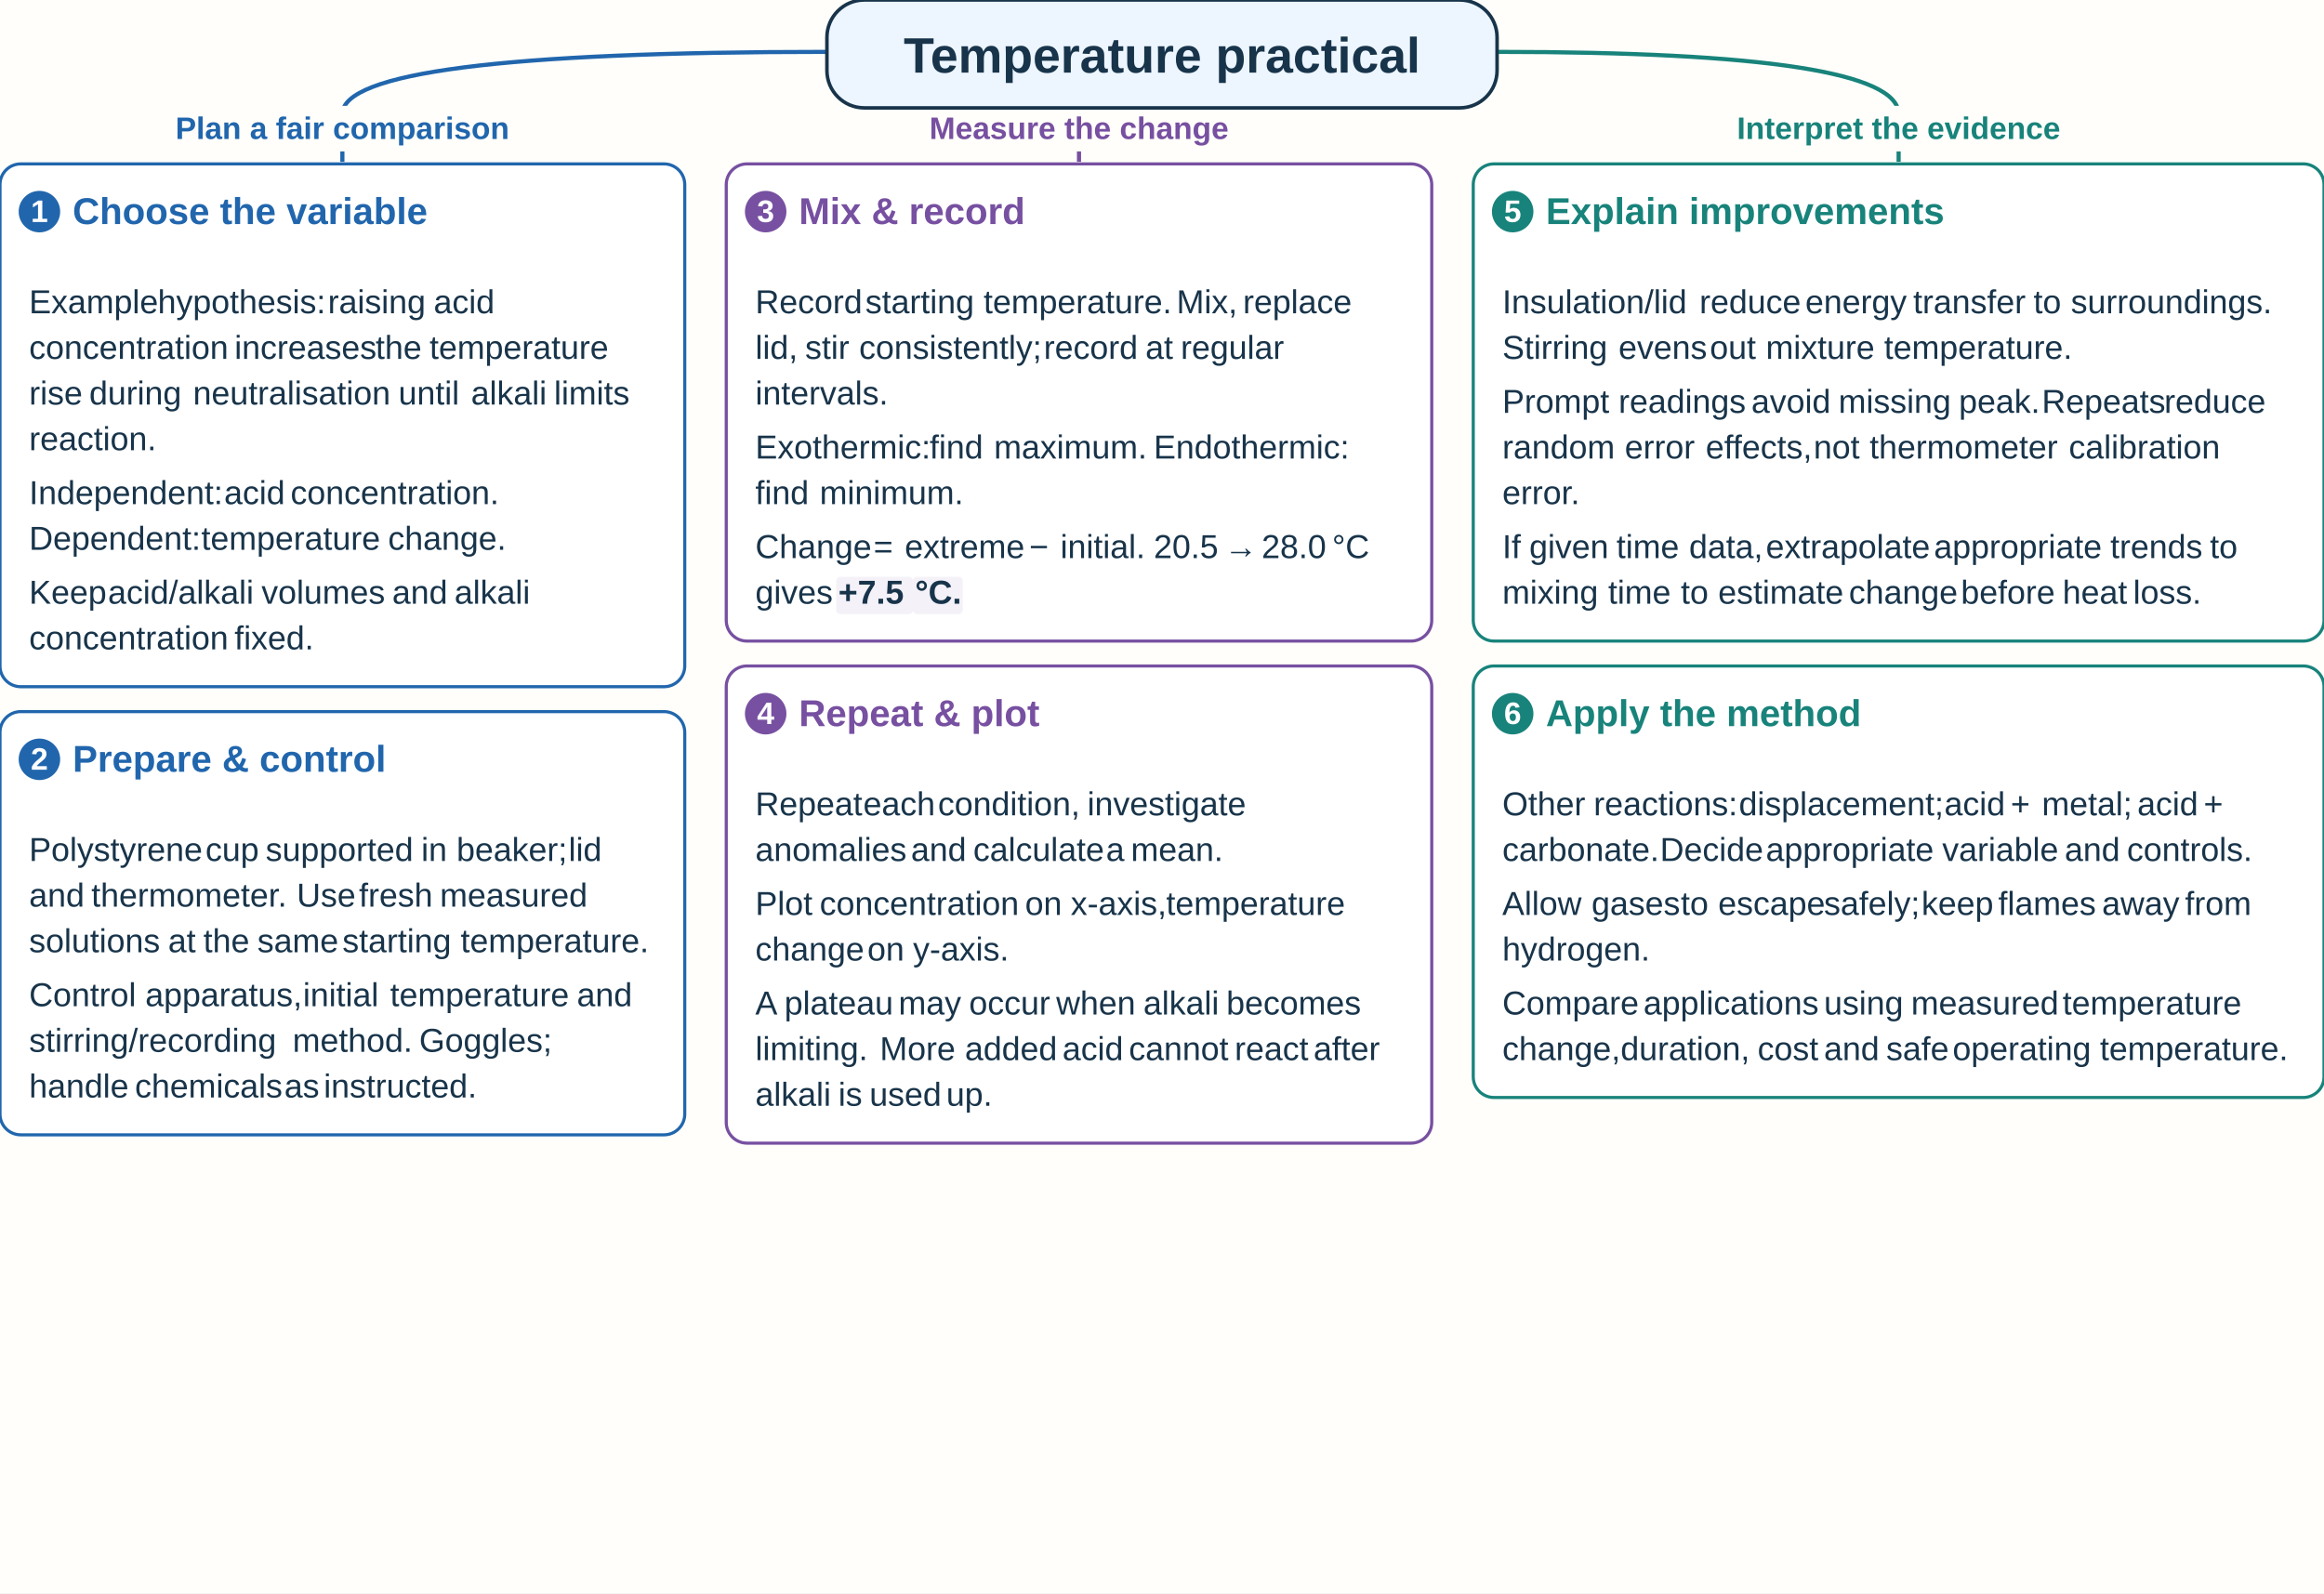
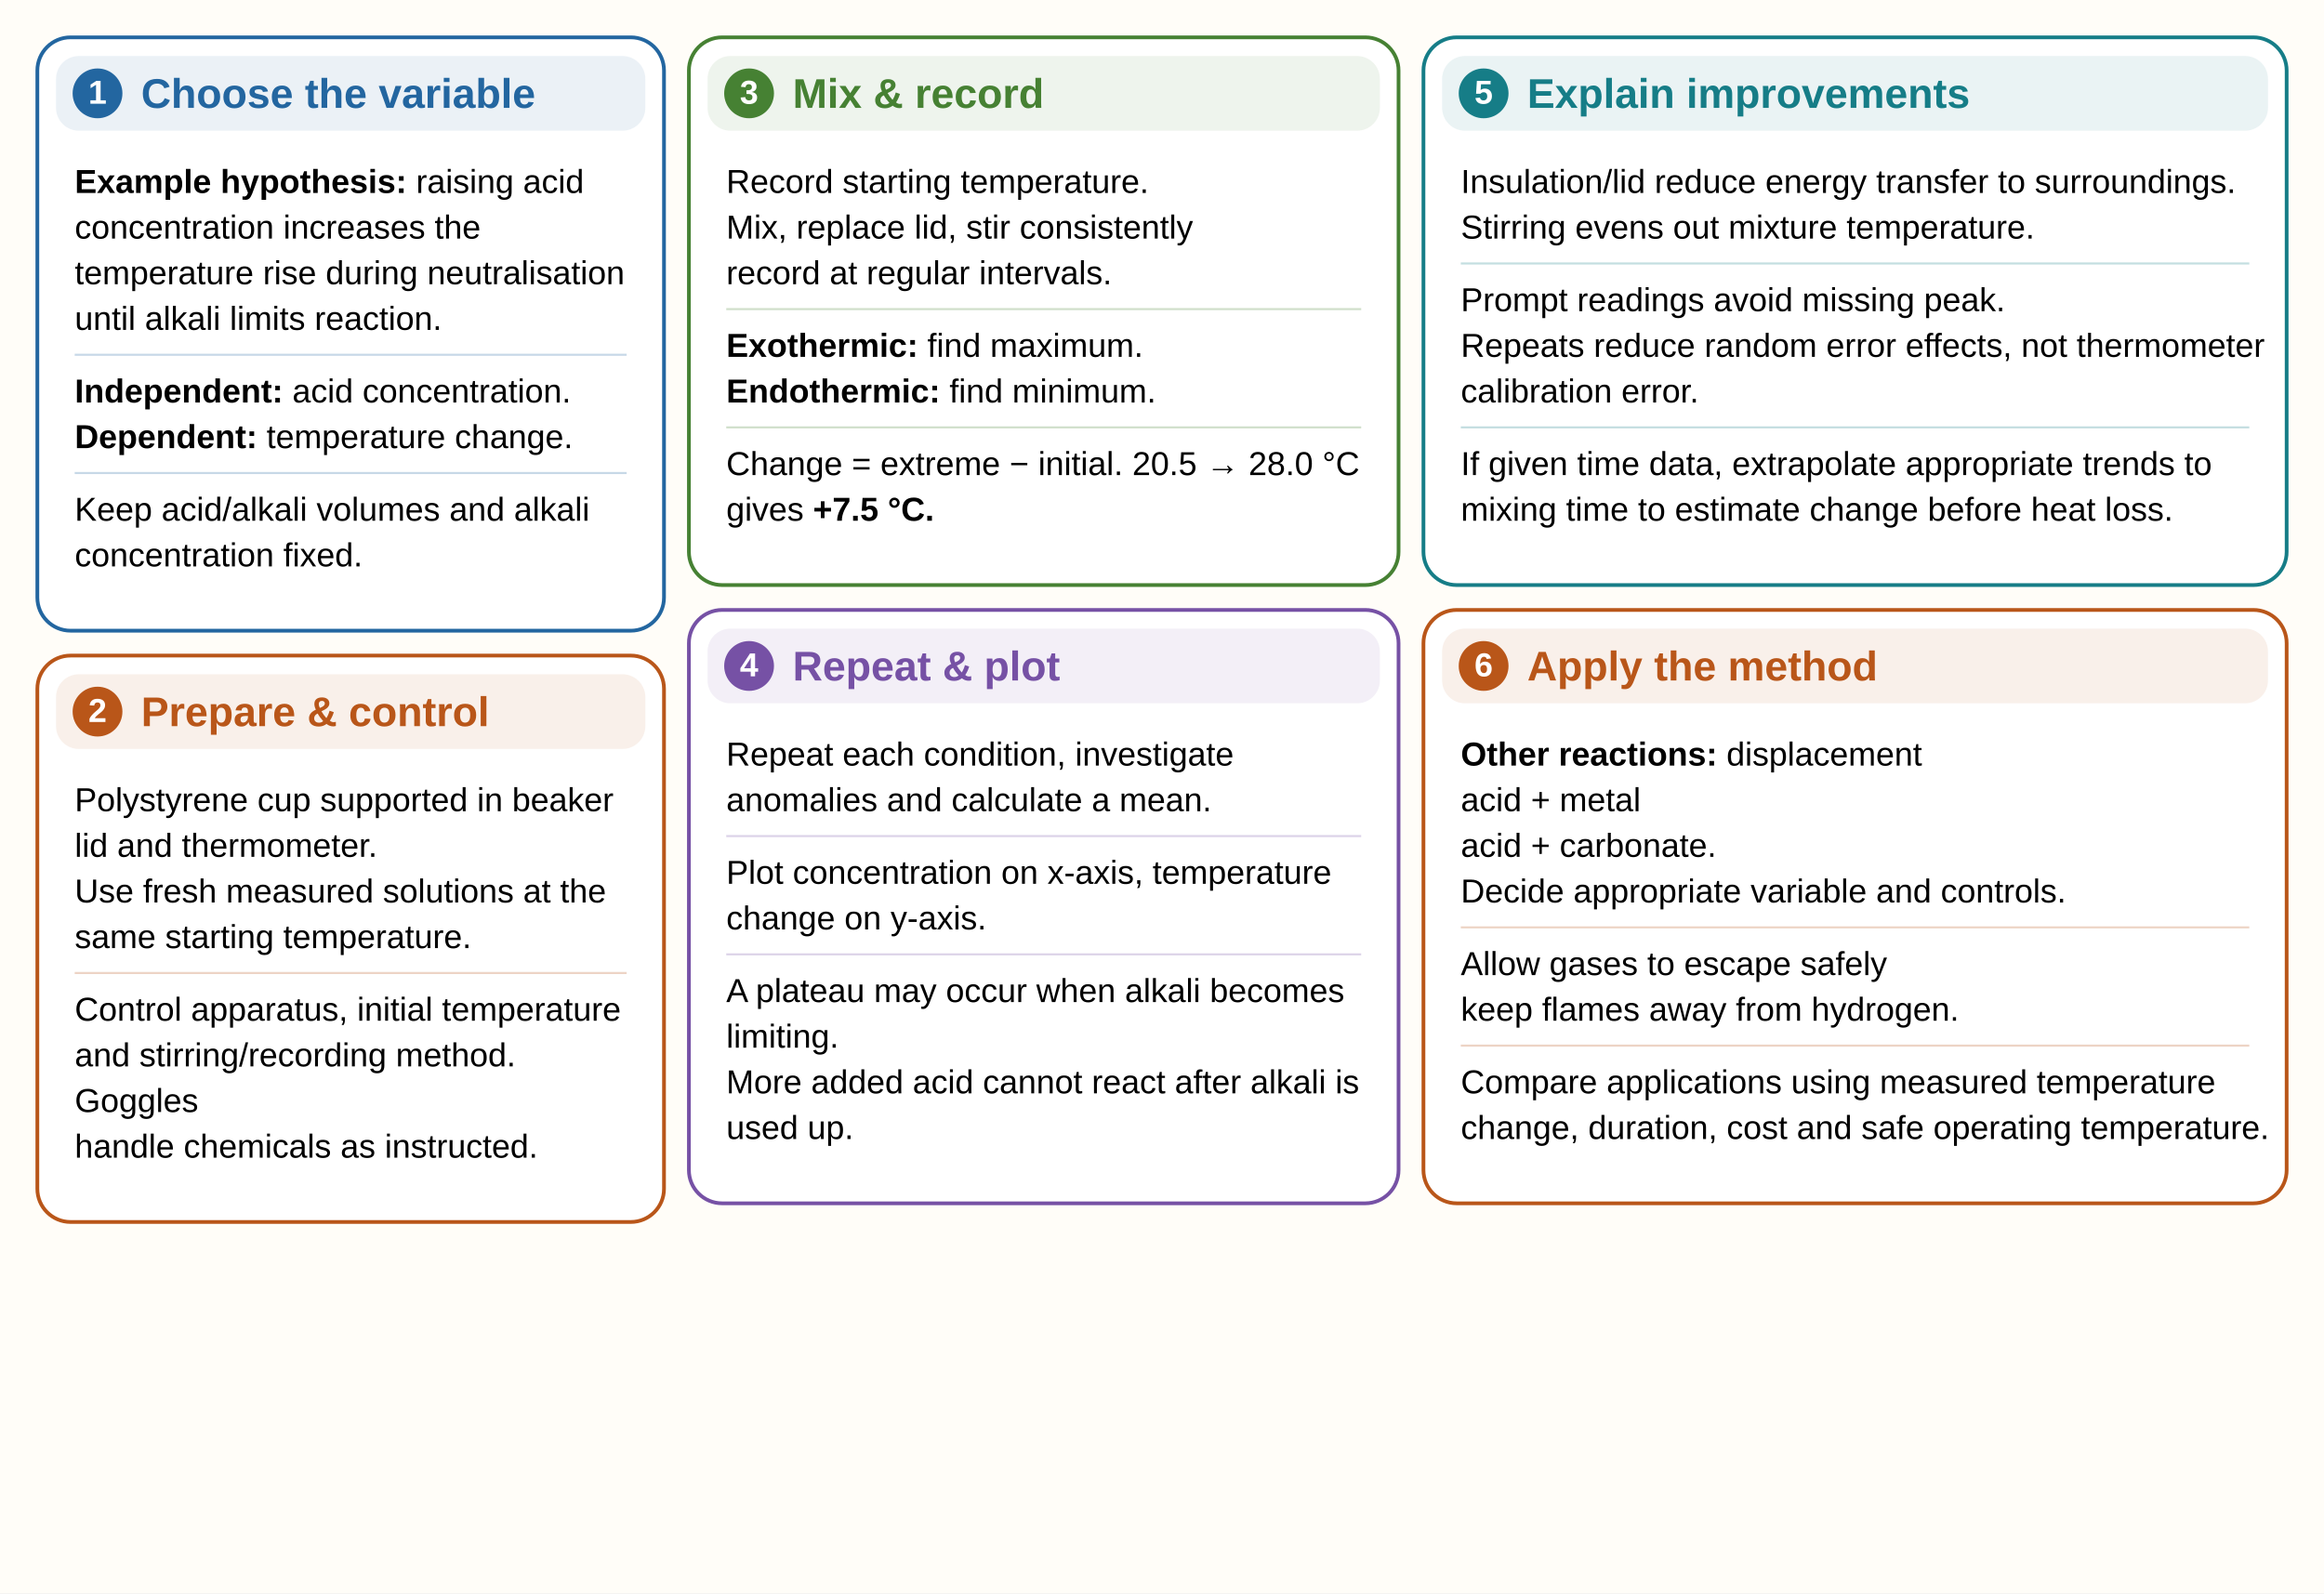
- <svg xmlns="http://www.w3.org/2000/svg" width="2400" height="1645.714" viewBox="0 0 1120 768" role="img" aria-labelledby="title description" data-print-width-mm="277" data-body-size="16">
+ <svg xmlns="http://www.w3.org/2000/svg" width="2400" height="1645.714" viewBox="0 0 1120 768" role="img" aria-labelledby="map-title map-description" data-print-width-mm="277" font-family="Segoe UI,Arial,sans-serif">
  <defs>
-     <radialGradient id="animalFill">
-       <stop stop-color="#fff5de" />
-       <stop offset="1" stop-color="#dceafd" />
-     </radialGradient>
-     <radialGradient id="nucleusFill">
-       <stop stop-color="#ddc7f4" />
-       <stop offset="1" stop-color="#9b79c2" />
-     </radialGradient>
-     <linearGradient id="leafFill" x2="0" y2="1">
-       <stop stop-color="#edf7b8" />
-       <stop offset="1" stop-color="#bfd882" />
-     </linearGradient>
+     <marker id="arrow-2366a0" viewBox="0 0 10 10" refX="9" refY="5" markerWidth="4" markerHeight="4" orient="auto-start-reverse">
+       <path d="M1 1L9 5L1 9" fill="none" stroke="#2366a0" stroke-width="2" stroke-linejoin="round" />
+     </marker>
+     <marker id="arrow-b95619" viewBox="0 0 10 10" refX="9" refY="5" markerWidth="4" markerHeight="4" orient="auto-start-reverse">
+       <path d="M1 1L9 5L1 9" fill="none" stroke="#b95619" stroke-width="2" stroke-linejoin="round" />
+     </marker>
+     <marker id="arrow-468133" viewBox="0 0 10 10" refX="9" refY="5" markerWidth="4" markerHeight="4" orient="auto-start-reverse">
+       <path d="M1 1L9 5L1 9" fill="none" stroke="#468133" stroke-width="2" stroke-linejoin="round" />
+     </marker>
+     <marker id="arrow-7651a5" viewBox="0 0 10 10" refX="9" refY="5" markerWidth="4" markerHeight="4" orient="auto-start-reverse">
+       <path d="M1 1L9 5L1 9" fill="none" stroke="#7651a5" stroke-width="2" stroke-linejoin="round" />
+     </marker>
+     <marker id="arrow-167d87" viewBox="0 0 10 10" refX="9" refY="5" markerWidth="4" markerHeight="4" orient="auto-start-reverse">
+       <path d="M1 1L9 5L1 9" fill="none" stroke="#167d87" stroke-width="2" stroke-linejoin="round" />
+     </marker>
+     <marker id="arrow-b95619" viewBox="0 0 10 10" refX="9" refY="5" markerWidth="4" markerHeight="4" orient="auto-start-reverse">
+       <path d="M1 1L9 5L1 9" fill="none" stroke="#b95619" stroke-width="2" stroke-linejoin="round" />
+     </marker>
  </defs>
-   <rect width="1120" height="768" fill="#fffefa" />
-   <g font-family="Segoe UI, Arial, sans-serif" fill="#18344a">
-     <path class="relationship-path" d="M398.516 25Q165.0 25 165.0 55V78" stroke="#2166ad" stroke-width="2" fill="none" />
-     <rect x="77.0" y="51" width="176.0" height="22" rx="5" fill="#fffefa" />
-     <text class="diagram-label" x="165.00" y="67.00" font-size="15" fill="#2166ad" font-weight="700" text-anchor="middle">Plan a fair comparison</text>
-     <g class="map-section" id="section-1" data-source-panel="0" data-bounds="0,0,330,252" transform="translate(0 79)">
-       <rect width="330" height="252" rx="10" fill="white" stroke="#2166ad" stroke-width="1.5" />
-       <g class="section-heading">
-         <circle cx="19" cy="23" r="10" fill="#2166ad" />
-         <text class="" x="19.00" y="28.00" font-size="15" fill="white" font-weight="700" text-anchor="middle">1</text>
-         <text class="" x="35.00" y="29.00" font-size="18" fill="#2166ad" font-weight="700" text-anchor="start">Choose the variable</text>
-       </g>
-       <g class="section-body">
-         <text class="body-text" x="14.00" y="72.00" font-size="16" fill="#18344a" font-weight="400" text-anchor="start">Example</text>
-         <text class="body-text" x="76.00" y="72.00" font-size="16" fill="#18344a" font-weight="400" text-anchor="start">hypothesis:</text>
-         <text class="body-text" x="158.00" y="72.00" font-size="16" fill="#18344a" font-weight="400" text-anchor="start">raising</text>
-         <text class="body-text" x="209.00" y="72.00" font-size="16" fill="#18344a" font-weight="400" text-anchor="start">acid</text>
-         <text class="body-text" x="14.00" y="94.00" font-size="16" fill="#18344a" font-weight="400" text-anchor="start">concentration</text>
-         <text class="body-text" x="113.00" y="94.00" font-size="16" fill="#18344a" font-weight="400" text-anchor="start">increases</text>
-         <text class="body-text" x="181.00" y="94.00" font-size="16" fill="#18344a" font-weight="400" text-anchor="start">the</text>
-         <text class="body-text" x="207.00" y="94.00" font-size="16" fill="#18344a" font-weight="400" text-anchor="start">temperature</text>
-         <text class="body-text" x="14.00" y="116.00" font-size="16" fill="#18344a" font-weight="400" text-anchor="start">rise</text>
-         <text class="body-text" x="43.00" y="116.00" font-size="16" fill="#18344a" font-weight="400" text-anchor="start">during</text>
-         <text class="body-text" x="93.00" y="116.00" font-size="16" fill="#18344a" font-weight="400" text-anchor="start">neutralisation</text>
-         <text class="body-text" x="192.00" y="116.00" font-size="16" fill="#18344a" font-weight="400" text-anchor="start">until</text>
-         <text class="body-text" x="227.00" y="116.00" font-size="16" fill="#18344a" font-weight="400" text-anchor="start">alkali</text>
-         <text class="body-text" x="267.00" y="116.00" font-size="16" fill="#18344a" font-weight="400" text-anchor="start">limits</text>
-         <text class="body-text" x="14.00" y="138.00" font-size="16" fill="#18344a" font-weight="400" text-anchor="start">reaction.</text>
-         <text class="body-text" x="14.00" y="164.00" font-size="16" fill="#18344a" font-weight="400" text-anchor="start">Independent:</text>
-         <text class="body-text" x="108.00" y="164.00" font-size="16" fill="#18344a" font-weight="400" text-anchor="start">acid</text>
-         <text class="body-text" x="140.00" y="164.00" font-size="16" fill="#18344a" font-weight="400" text-anchor="start">concentration.</text>
-         <text class="body-text" x="14.00" y="186.00" font-size="16" fill="#18344a" font-weight="400" text-anchor="start">Dependent:</text>
-         <text class="body-text" x="97.00" y="186.00" font-size="16" fill="#18344a" font-weight="400" text-anchor="start">temperature</text>
-         <text class="body-text" x="187.00" y="186.00" font-size="16" fill="#18344a" font-weight="400" text-anchor="start">change.</text>
-         <text class="body-text" x="14.00" y="212.00" font-size="16" fill="#18344a" font-weight="400" text-anchor="start">Keep</text>
-         <text class="body-text" x="52.00" y="212.00" font-size="16" fill="#18344a" font-weight="400" text-anchor="start">acid/alkali</text>
-         <text class="body-text" x="126.00" y="212.00" font-size="16" fill="#18344a" font-weight="400" text-anchor="start">volumes</text>
-         <text class="body-text" x="189.00" y="212.00" font-size="16" fill="#18344a" font-weight="400" text-anchor="start">and</text>
-         <text class="body-text" x="219.00" y="212.00" font-size="16" fill="#18344a" font-weight="400" text-anchor="start">alkali</text>
-         <text class="body-text" x="14.00" y="234.00" font-size="16" fill="#18344a" font-weight="400" text-anchor="start">concentration</text>
-         <text class="body-text" x="113.00" y="234.00" font-size="16" fill="#18344a" font-weight="400" text-anchor="start">fixed.</text>
-       </g>
+   <rect width="1120" height="768" fill="#fffdf8" />
+   <g class="map-section" id="section-1" data-source-panel="0" data-bounds="0,0,302,286" transform="translate(18 18)">
+     <rect width="302" height="286" rx="16" fill="white" stroke="#2366a0" stroke-width="1.8" />
+     <g class="section-heading">
+       <rect x="9" y="9" width="284" height="36" rx="11" fill="#2366a0" opacity=".09" />
+       <circle cx="29" cy="27" r="12" fill="#2366a0" />
+       <text class="diagram-label" x="29" y="32" font-size="16" fill="white" font-weight="700" text-anchor="middle">1</text>
+       <text class="panel-title" x="50" y="34" font-size="20" fill="#2366a0" font-weight="700" text-anchor="start">Choose the variable</text>
    </g>
-     <g class="map-section" id="section-2" data-source-panel="1" data-bounds="0,0,330,204" transform="translate(0 343)">
-       <rect width="330" height="204" rx="10" fill="white" stroke="#2166ad" stroke-width="1.5" />
-       <g class="section-heading">
-         <circle cx="19" cy="23" r="10" fill="#2166ad" />
-         <text class="" x="19.00" y="28.00" font-size="15" fill="white" font-weight="700" text-anchor="middle">2</text>
-         <text class="" x="35.00" y="29.00" font-size="18" fill="#2166ad" font-weight="700" text-anchor="start">Prepare &amp; control</text>
-       </g>
-       <g class="section-body">
-         <text class="body-text" x="14.00" y="72.00" font-size="16" fill="#18344a" font-weight="400" text-anchor="start">Polystyrene</text>
-         <text class="body-text" x="99.00" y="72.00" font-size="16" fill="#18344a" font-weight="400" text-anchor="start">cup</text>
-         <text class="body-text" x="128.00" y="72.00" font-size="16" fill="#18344a" font-weight="400" text-anchor="start">supported</text>
-         <text class="body-text" x="203.00" y="72.00" font-size="16" fill="#18344a" font-weight="400" text-anchor="start">in</text>
-         <text class="body-text" x="220.00" y="72.00" font-size="16" fill="#18344a" font-weight="400" text-anchor="start">beaker;</text>
-         <text class="body-text" x="274.00" y="72.00" font-size="16" fill="#18344a" font-weight="400" text-anchor="start">lid</text>
-         <text class="body-text" x="14.00" y="94.00" font-size="16" fill="#18344a" font-weight="400" text-anchor="start">and</text>
-         <text class="body-text" x="44.00" y="94.00" font-size="16" fill="#18344a" font-weight="400" text-anchor="start">thermometer.</text>
-         <text class="body-text" x="142.98" y="94.00" font-size="16" fill="#18344a" font-weight="400" text-anchor="start">Use</text>
-         <text class="body-text" x="172.98" y="94.00" font-size="16" fill="#18344a" font-weight="400" text-anchor="start">fresh</text>
-         <text class="body-text" x="211.98" y="94.00" font-size="16" fill="#18344a" font-weight="400" text-anchor="start">measured</text>
-         <text class="body-text" x="14.00" y="116.00" font-size="16" fill="#18344a" font-weight="400" text-anchor="start">solutions</text>
-         <text class="body-text" x="81.00" y="116.00" font-size="16" fill="#18344a" font-weight="400" text-anchor="start">at</text>
-         <text class="body-text" x="98.00" y="116.00" font-size="16" fill="#18344a" font-weight="400" text-anchor="start">the</text>
-         <text class="body-text" x="124.00" y="116.00" font-size="16" fill="#18344a" font-weight="400" text-anchor="start">same</text>
-         <text class="body-text" x="165.00" y="116.00" font-size="16" fill="#18344a" font-weight="400" text-anchor="start">starting</text>
-         <text class="body-text" x="222.00" y="116.00" font-size="16" fill="#18344a" font-weight="400" text-anchor="start">temperature.</text>
-         <text class="body-text" x="14.00" y="142.00" font-size="16" fill="#18344a" font-weight="400" text-anchor="start">Control</text>
-         <text class="body-text" x="70.00" y="142.00" font-size="16" fill="#18344a" font-weight="400" text-anchor="start">apparatus,</text>
-         <text class="body-text" x="146.00" y="142.00" font-size="16" fill="#18344a" font-weight="400" text-anchor="start">initial</text>
-         <text class="body-text" x="188.00" y="142.00" font-size="16" fill="#18344a" font-weight="400" text-anchor="start">temperature</text>
-         <text class="body-text" x="278.00" y="142.00" font-size="16" fill="#18344a" font-weight="400" text-anchor="start">and</text>
-         <text class="body-text" x="14.00" y="164.00" font-size="16" fill="#18344a" font-weight="400" text-anchor="start">stirring/recording</text>
-         <text class="body-text" x="141.00" y="164.00" font-size="16" fill="#18344a" font-weight="400" text-anchor="start">method.</text>
-         <text class="body-text" x="202.00" y="164.00" font-size="16" fill="#18344a" font-weight="400" text-anchor="start">Goggles;</text>
-         <text class="body-text" x="14.00" y="186.00" font-size="16" fill="#18344a" font-weight="400" text-anchor="start">handle</text>
-         <text class="body-text" x="65.00" y="186.00" font-size="16" fill="#18344a" font-weight="400" text-anchor="start">chemicals</text>
-         <text class="body-text" x="137.00" y="186.00" font-size="16" fill="#18344a" font-weight="400" text-anchor="start">as</text>
-         <text class="body-text" x="156.00" y="186.00" font-size="16" fill="#18344a" font-weight="400" text-anchor="start">instructed.</text>
-       </g>
+     <g class="section-body">
+       <text class="body-text" x="18" y="75" font-size="16" fill="#000000" font-weight="400" text-anchor="start">
+         <tspan font-weight="700">Example</tspan>
+         <tspan font-weight="700">hypothesis:</tspan> raising acid</text>
+       <text class="body-text" x="18" y="97" font-size="16" fill="#000000" font-weight="400" text-anchor="start">concentration increases the</text>
+       <text class="body-text" x="18" y="119" font-size="16" fill="#000000" font-weight="400" text-anchor="start">temperature rise during neutralisation</text>
+       <text class="body-text" x="18" y="141" font-size="16" fill="#000000" font-weight="400" text-anchor="start">until alkali limits reaction.</text>
+       <path class="section-divider" d="M18 153H284" stroke="#2366a0" stroke-opacity=".25" stroke-width="1" fill="none" />
+       <text class="body-text" x="18" y="176" font-size="16" fill="#000000" font-weight="400" text-anchor="start">
+         <tspan font-weight="700">Independent:</tspan> acid concentration.</text>
+       <text class="body-text" x="18" y="198" font-size="16" fill="#000000" font-weight="400" text-anchor="start">
+         <tspan font-weight="700">Dependent:</tspan> temperature change.</text>
+       <path class="section-divider" d="M18 210H284" stroke="#2366a0" stroke-opacity=".25" stroke-width="1" fill="none" />
+       <text class="body-text" x="18" y="233" font-size="16" fill="#000000" font-weight="400" text-anchor="start">Keep acid/alkali volumes and alkali</text>
+       <text class="body-text" x="18" y="255" font-size="16" fill="#000000" font-weight="400" text-anchor="start">concentration fixed.</text>
    </g>
-     <path class="relationship-path" d="M560 52Q520.0 55 520.0 55V78" stroke="#7750a1" stroke-width="2" fill="none" />
-     <rect x="439.5" y="51" width="161.0" height="22" rx="5" fill="#fffefa" />
-     <text class="diagram-label" x="520.00" y="67.00" font-size="15" fill="#7750a1" font-weight="700" text-anchor="middle">Measure the change</text>
-     <g class="map-section" id="section-3" data-source-panel="2" data-bounds="0,0,340,230" transform="translate(350 79)">
-       <rect width="340" height="230" rx="10" fill="white" stroke="#7750a1" stroke-width="1.5" />
-       <g class="section-heading">
-         <circle cx="19" cy="23" r="10" fill="#7750a1" />
-         <text class="" x="19.00" y="28.00" font-size="15" fill="white" font-weight="700" text-anchor="middle">3</text>
-         <text class="" x="35.00" y="29.00" font-size="18" fill="#7750a1" font-weight="700" text-anchor="start">Mix &amp; record</text>
-       </g>
-       <g class="section-body">
-         <text class="body-text" x="14.00" y="72.00" font-size="16" fill="#18344a" font-weight="400" text-anchor="start">Record</text>
-         <text class="body-text" x="67.00" y="72.00" font-size="16" fill="#18344a" font-weight="400" text-anchor="start">starting</text>
-         <text class="body-text" x="124.00" y="72.00" font-size="16" fill="#18344a" font-weight="400" text-anchor="start">temperature.</text>
-         <text class="body-text" x="217.00" y="72.00" font-size="16" fill="#18344a" font-weight="400" text-anchor="start">Mix,</text>
-         <text class="body-text" x="249.00" y="72.00" font-size="16" fill="#18344a" font-weight="400" text-anchor="start">replace</text>
-         <text class="body-text" x="14.00" y="94.00" font-size="16" fill="#18344a" font-weight="400" text-anchor="start">lid,</text>
-         <text class="body-text" x="38.00" y="94.00" font-size="16" fill="#18344a" font-weight="400" text-anchor="start">stir</text>
-         <text class="body-text" x="64.00" y="94.00" font-size="16" fill="#18344a" font-weight="400" text-anchor="start">consistently;</text>
-         <text class="body-text" x="153.00" y="94.00" font-size="16" fill="#18344a" font-weight="400" text-anchor="start">record</text>
-         <text class="body-text" x="202.00" y="94.00" font-size="16" fill="#18344a" font-weight="400" text-anchor="start">at</text>
-         <text class="body-text" x="219.00" y="94.00" font-size="16" fill="#18344a" font-weight="400" text-anchor="start">regular</text>
-         <text class="body-text" x="14.00" y="116.00" font-size="16" fill="#18344a" font-weight="400" text-anchor="start">intervals.</text>
-         <text class="body-text" x="14.00" y="142.00" font-size="16" fill="#18344a" font-weight="400" text-anchor="start">Exothermic:</text>
-         <text class="body-text" x="98.00" y="142.00" font-size="16" fill="#18344a" font-weight="400" text-anchor="start">find</text>
-         <text class="body-text" x="129.00" y="142.00" font-size="16" fill="#18344a" font-weight="400" text-anchor="start">maximum.</text>
-         <text class="body-text" x="206.00" y="142.00" font-size="16" fill="#18344a" font-weight="400" text-anchor="start">Endothermic:</text>
-         <text class="body-text" x="14.00" y="164.00" font-size="16" fill="#18344a" font-weight="400" text-anchor="start">find</text>
-         <text class="body-text" x="45.00" y="164.00" font-size="16" fill="#18344a" font-weight="400" text-anchor="start">minimum.</text>
-         <text class="body-text" x="14.00" y="190.00" font-size="16" fill="#18344a" font-weight="400" text-anchor="start">Change</text>
-         <text class="body-text" x="71.00" y="190.00" font-size="16" fill="#18344a" font-weight="400" text-anchor="start">=</text>
-         <text class="body-text" x="86.00" y="190.00" font-size="16" fill="#18344a" font-weight="400" text-anchor="start">extreme</text>
-         <text class="body-text" x="146.00" y="190.00" font-size="16" fill="#18344a" font-weight="400" text-anchor="start">−</text>
-         <text class="body-text" x="161.00" y="190.00" font-size="16" fill="#18344a" font-weight="400" text-anchor="start">initial.</text>
-         <text class="body-text" x="206.00" y="190.00" font-size="16" fill="#18344a" font-weight="400" text-anchor="start">20.5</text>
-         <text class="body-text" x="240.00" y="190.00" font-size="16" fill="#18344a" font-weight="400" text-anchor="start">→</text>
-         <text class="body-text" x="258.00" y="190.00" font-size="16" fill="#18344a" font-weight="400" text-anchor="start">28.0</text>
-         <text class="body-text" x="292.00" y="190.00" font-size="16" fill="#18344a" font-weight="400" text-anchor="start">°C</text>
-         <text class="body-text" x="14.00" y="212.00" font-size="16" fill="#18344a" font-weight="400" text-anchor="start">gives</text>
-         <rect x="53.00" y="199.00" width="37.00" height="18" rx="2" fill="#7750a1" opacity=".08" />
-         <text class="body-text" x="54.00" y="212.00" font-size="16" fill="#18344a" font-weight="700" text-anchor="start">+7.5</text>
-         <rect x="90.00" y="199.00" width="24.00" height="18" rx="2" fill="#7750a1" opacity=".08" />
-         <text class="body-text" x="91.00" y="212.00" font-size="16" fill="#18344a" font-weight="700" text-anchor="start">°C.</text>
-       </g>
+   </g>
+   <g class="map-section" id="section-2" data-source-panel="1" data-bounds="0,0,302,273" transform="translate(18 316)">
+     <rect width="302" height="273" rx="16" fill="white" stroke="#b95619" stroke-width="1.8" />
+     <g class="section-heading">
+       <rect x="9" y="9" width="284" height="36" rx="11" fill="#b95619" opacity=".09" />
+       <circle cx="29" cy="27" r="12" fill="#b95619" />
+       <text class="diagram-label" x="29" y="32" font-size="16" fill="white" font-weight="700" text-anchor="middle">2</text>
+       <text class="panel-title" x="50" y="34" font-size="20" fill="#b95619" font-weight="700" text-anchor="start">Prepare &amp; control</text>
    </g>
-     <g class="map-section" id="section-4" data-source-panel="3" data-bounds="0,0,340,230" transform="translate(350 321)">
-       <rect width="340" height="230" rx="10" fill="white" stroke="#7750a1" stroke-width="1.5" />
-       <g class="section-heading">
-         <circle cx="19" cy="23" r="10" fill="#7750a1" />
-         <text class="" x="19.00" y="28.00" font-size="15" fill="white" font-weight="700" text-anchor="middle">4</text>
-         <text class="" x="35.00" y="29.00" font-size="18" fill="#7750a1" font-weight="700" text-anchor="start">Repeat &amp; plot</text>
-       </g>
-       <g class="section-body">
-         <text class="body-text" x="14.00" y="72.00" font-size="16" fill="#18344a" font-weight="400" text-anchor="start">Repeat</text>
-         <text class="body-text" x="66.00" y="72.00" font-size="16" fill="#18344a" font-weight="400" text-anchor="start">each</text>
-         <text class="body-text" x="102.00" y="72.00" font-size="16" fill="#18344a" font-weight="400" text-anchor="start">condition,</text>
-         <text class="body-text" x="174.00" y="72.00" font-size="16" fill="#18344a" font-weight="400" text-anchor="start">investigate</text>
-         <text class="body-text" x="14.00" y="94.00" font-size="16" fill="#18344a" font-weight="400" text-anchor="start">anomalies</text>
-         <text class="body-text" x="89.00" y="94.00" font-size="16" fill="#18344a" font-weight="400" text-anchor="start">and</text>
-         <text class="body-text" x="119.00" y="94.00" font-size="16" fill="#18344a" font-weight="400" text-anchor="start">calculate</text>
-         <text class="body-text" x="183.00" y="94.00" font-size="16" fill="#18344a" font-weight="400" text-anchor="start">a</text>
-         <text class="body-text" x="195.00" y="94.00" font-size="16" fill="#18344a" font-weight="400" text-anchor="start">mean.</text>
-         <text class="body-text" x="14.00" y="120.00" font-size="16" fill="#18344a" font-weight="400" text-anchor="start">Plot</text>
-         <text class="body-text" x="45.00" y="120.00" font-size="16" fill="#18344a" font-weight="400" text-anchor="start">concentration</text>
-         <text class="body-text" x="144.00" y="120.00" font-size="16" fill="#18344a" font-weight="400" text-anchor="start">on</text>
-         <text class="body-text" x="166.00" y="120.00" font-size="16" fill="#18344a" font-weight="400" text-anchor="start">x-axis,</text>
-         <text class="body-text" x="212.00" y="120.00" font-size="16" fill="#18344a" font-weight="400" text-anchor="start">temperature</text>
-         <text class="body-text" x="14.00" y="142.00" font-size="16" fill="#18344a" font-weight="400" text-anchor="start">change</text>
-         <text class="body-text" x="68.00" y="142.00" font-size="16" fill="#18344a" font-weight="400" text-anchor="start">on</text>
-         <text class="body-text" x="90.00" y="142.00" font-size="16" fill="#18344a" font-weight="400" text-anchor="start">y-axis.</text>
-         <text class="body-text" x="14.00" y="168.00" font-size="16" fill="#18344a" font-weight="400" text-anchor="start">A</text>
-         <text class="body-text" x="28.00" y="168.00" font-size="16" fill="#18344a" font-weight="400" text-anchor="start">plateau</text>
-         <text class="body-text" x="83.00" y="168.00" font-size="16" fill="#18344a" font-weight="400" text-anchor="start">may</text>
-         <text class="body-text" x="117.00" y="168.00" font-size="16" fill="#18344a" font-weight="400" text-anchor="start">occur</text>
-         <text class="body-text" x="159.00" y="168.00" font-size="16" fill="#18344a" font-weight="400" text-anchor="start">when</text>
-         <text class="body-text" x="201.00" y="168.00" font-size="16" fill="#18344a" font-weight="400" text-anchor="start">alkali</text>
-         <text class="body-text" x="241.00" y="168.00" font-size="16" fill="#18344a" font-weight="400" text-anchor="start">becomes</text>
-         <text class="body-text" x="14.00" y="190.00" font-size="16" fill="#18344a" font-weight="400" text-anchor="start">limiting.</text>
-         <text class="body-text" x="74.00" y="190.00" font-size="16" fill="#18344a" font-weight="400" text-anchor="start">More</text>
-         <text class="body-text" x="115.00" y="190.00" font-size="16" fill="#18344a" font-weight="400" text-anchor="start">added</text>
-         <text class="body-text" x="162.00" y="190.00" font-size="16" fill="#18344a" font-weight="400" text-anchor="start">acid</text>
-         <text class="body-text" x="194.00" y="190.00" font-size="16" fill="#18344a" font-weight="400" text-anchor="start">cannot</text>
-         <text class="body-text" x="245.00" y="190.00" font-size="16" fill="#18344a" font-weight="400" text-anchor="start">react</text>
-         <text class="body-text" x="283.00" y="190.00" font-size="16" fill="#18344a" font-weight="400" text-anchor="start">after</text>
-         <text class="body-text" x="14.00" y="212.00" font-size="16" fill="#18344a" font-weight="400" text-anchor="start">alkali</text>
-         <text class="body-text" x="54.00" y="212.00" font-size="16" fill="#18344a" font-weight="400" text-anchor="start">is</text>
-         <text class="body-text" x="69.00" y="212.00" font-size="16" fill="#18344a" font-weight="400" text-anchor="start">used</text>
-         <text class="body-text" x="106.00" y="212.00" font-size="16" fill="#18344a" font-weight="400" text-anchor="start">up.</text>
-       </g>
+     <g class="section-body">
+       <text class="body-text" x="18" y="75" font-size="16" fill="#000000" font-weight="400" text-anchor="start">Polystyrene cup supported in beaker</text>
+       <text class="body-text" x="18" y="97" font-size="16" fill="#000000" font-weight="400" text-anchor="start">lid and thermometer.</text>
+       <text class="body-text" x="18" y="119" font-size="16" fill="#000000" font-weight="400" text-anchor="start">Use fresh measured solutions at the</text>
+       <text class="body-text" x="18" y="141" font-size="16" fill="#000000" font-weight="400" text-anchor="start">same starting temperature.</text>
+       <path class="section-divider" d="M18 153H284" stroke="#b95619" stroke-opacity=".25" stroke-width="1" fill="none" />
+       <text class="body-text" x="18" y="176" font-size="16" fill="#000000" font-weight="400" text-anchor="start">Control apparatus, initial temperature</text>
+       <text class="body-text" x="18" y="198" font-size="16" fill="#000000" font-weight="400" text-anchor="start">and stirring/recording method.</text>
+       <text class="body-text" x="18" y="220" font-size="16" fill="#000000" font-weight="400" text-anchor="start">Goggles</text>
+       <text class="body-text" x="18" y="242" font-size="16" fill="#000000" font-weight="400" text-anchor="start">handle chemicals as instructed.</text>
    </g>
-     <path class="relationship-path" d="M721.484 25Q915.0 25 915.0 55V78" stroke="#18837b" stroke-width="2" fill="none" />
-     <rect x="827.5" y="51" width="175.0" height="22" rx="5" fill="#fffefa" />
-     <text class="diagram-label" x="915.00" y="67.00" font-size="15" fill="#18837b" font-weight="700" text-anchor="middle">Interpret the evidence</text>
-     <g class="map-section" id="section-5" data-source-panel="4" data-bounds="0,0,410,230" transform="translate(710 79)">
-       <rect width="410" height="230" rx="10" fill="white" stroke="#18837b" stroke-width="1.5" />
-       <g class="section-heading">
-         <circle cx="19" cy="23" r="10" fill="#18837b" />
-         <text class="" x="19.00" y="28.00" font-size="15" fill="white" font-weight="700" text-anchor="middle">5</text>
-         <text class="" x="35.00" y="29.00" font-size="18" fill="#18837b" font-weight="700" text-anchor="start">Explain improvements</text>
-       </g>
-       <g class="section-body">
-         <text class="body-text" x="14.00" y="72.00" font-size="16" fill="#18344a" font-weight="400" text-anchor="start">Insulation/lid</text>
-         <text class="body-text" x="109.00" y="72.00" font-size="16" fill="#18344a" font-weight="400" text-anchor="start">reduce</text>
-         <text class="body-text" x="160.00" y="72.00" font-size="16" fill="#18344a" font-weight="400" text-anchor="start">energy</text>
-         <text class="body-text" x="212.00" y="72.00" font-size="16" fill="#18344a" font-weight="400" text-anchor="start">transfer</text>
-         <text class="body-text" x="270.00" y="72.00" font-size="16" fill="#18344a" font-weight="400" text-anchor="start">to</text>
-         <text class="body-text" x="288.00" y="72.00" font-size="16" fill="#18344a" font-weight="400" text-anchor="start">surroundings.</text>
-         <text class="body-text" x="14.00" y="94.00" font-size="16" fill="#18344a" font-weight="400" text-anchor="start">Stirring</text>
-         <text class="body-text" x="70.00" y="94.00" font-size="16" fill="#18344a" font-weight="400" text-anchor="start">evens</text>
-         <text class="body-text" x="114.00" y="94.00" font-size="16" fill="#18344a" font-weight="400" text-anchor="start">out</text>
-         <text class="body-text" x="141.00" y="94.00" font-size="16" fill="#18344a" font-weight="400" text-anchor="start">mixture</text>
-         <text class="body-text" x="198.00" y="94.00" font-size="16" fill="#18344a" font-weight="400" text-anchor="start">temperature.</text>
-         <text class="body-text" x="14.00" y="120.00" font-size="16" fill="#18344a" font-weight="400" text-anchor="start">Prompt</text>
-         <text class="body-text" x="70.00" y="120.00" font-size="16" fill="#18344a" font-weight="400" text-anchor="start">readings</text>
-         <text class="body-text" x="134.00" y="120.00" font-size="16" fill="#18344a" font-weight="400" text-anchor="start">avoid</text>
-         <text class="body-text" x="176.00" y="120.00" font-size="16" fill="#18344a" font-weight="400" text-anchor="start">missing</text>
-         <text class="body-text" x="234.00" y="120.00" font-size="16" fill="#18344a" font-weight="400" text-anchor="start">peak.</text>
-         <text class="body-text" x="274.00" y="120.00" font-size="16" fill="#18344a" font-weight="400" text-anchor="start">Repeats</text>
-         <text class="body-text" x="333.00" y="120.00" font-size="16" fill="#18344a" font-weight="400" text-anchor="start">reduce</text>
-         <text class="body-text" x="14.00" y="142.00" font-size="16" fill="#18344a" font-weight="400" text-anchor="start">random</text>
-         <text class="body-text" x="73.00" y="142.00" font-size="16" fill="#18344a" font-weight="400" text-anchor="start">error</text>
-         <text class="body-text" x="112.00" y="142.00" font-size="16" fill="#18344a" font-weight="400" text-anchor="start">effects,</text>
-         <text class="body-text" x="164.00" y="142.00" font-size="16" fill="#18344a" font-weight="400" text-anchor="start">not</text>
-         <text class="body-text" x="191.00" y="142.00" font-size="16" fill="#18344a" font-weight="400" text-anchor="start">thermometer</text>
-         <text class="body-text" x="287.00" y="142.00" font-size="16" fill="#18344a" font-weight="400" text-anchor="start">calibration</text>
-         <text class="body-text" x="14.00" y="164.00" font-size="16" fill="#18344a" font-weight="400" text-anchor="start">error.</text>
-         <text class="body-text" x="14.00" y="190.00" font-size="16" fill="#18344a" font-weight="400" text-anchor="start">If</text>
-         <text class="body-text" x="27.00" y="190.00" font-size="16" fill="#18344a" font-weight="400" text-anchor="start">given</text>
-         <text class="body-text" x="69.00" y="190.00" font-size="16" fill="#18344a" font-weight="400" text-anchor="start">time</text>
-         <text class="body-text" x="104.00" y="190.00" font-size="16" fill="#18344a" font-weight="400" text-anchor="start">data,</text>
-         <text class="body-text" x="141.00" y="190.00" font-size="16" fill="#18344a" font-weight="400" text-anchor="start">extrapolate</text>
-         <text class="body-text" x="222.00" y="190.00" font-size="16" fill="#18344a" font-weight="400" text-anchor="start">appropriate</text>
-         <text class="body-text" x="307.00" y="190.00" font-size="16" fill="#18344a" font-weight="400" text-anchor="start">trends</text>
-         <text class="body-text" x="355.00" y="190.00" font-size="16" fill="#18344a" font-weight="400" text-anchor="start">to</text>
-         <text class="body-text" x="14.00" y="212.00" font-size="16" fill="#18344a" font-weight="400" text-anchor="start">mixing</text>
-         <text class="body-text" x="65.00" y="212.00" font-size="16" fill="#18344a" font-weight="400" text-anchor="start">time</text>
-         <text class="body-text" x="100.00" y="212.00" font-size="16" fill="#18344a" font-weight="400" text-anchor="start">to</text>
-         <text class="body-text" x="118.00" y="212.00" font-size="16" fill="#18344a" font-weight="400" text-anchor="start">estimate</text>
-         <text class="body-text" x="181.00" y="212.00" font-size="16" fill="#18344a" font-weight="400" text-anchor="start">change</text>
-         <text class="body-text" x="235.00" y="212.00" font-size="16" fill="#18344a" font-weight="400" text-anchor="start">before</text>
-         <text class="body-text" x="284.00" y="212.00" font-size="16" fill="#18344a" font-weight="400" text-anchor="start">heat</text>
-         <text class="body-text" x="318.00" y="212.00" font-size="16" fill="#18344a" font-weight="400" text-anchor="start">loss.</text>
-       </g>
+   </g>
+   <g class="map-section" id="section-3" data-source-panel="2" data-bounds="0,0,342,264" transform="translate(332 18)">
+     <rect width="342" height="264" rx="16" fill="white" stroke="#468133" stroke-width="1.8" />
+     <g class="section-heading">
+       <rect x="9" y="9" width="324" height="36" rx="11" fill="#468133" opacity=".09" />
+       <circle cx="29" cy="27" r="12" fill="#468133" />
+       <text class="diagram-label" x="29" y="32" font-size="16" fill="white" font-weight="700" text-anchor="middle">3</text>
+       <text class="panel-title" x="50" y="34" font-size="20" fill="#468133" font-weight="700" text-anchor="start">Mix &amp; record</text>
    </g>
-     <g class="map-section" id="section-6" data-source-panel="5" data-bounds="0,0,410,208" transform="translate(710 321)">
-       <rect width="410" height="208" rx="10" fill="white" stroke="#18837b" stroke-width="1.5" />
-       <g class="section-heading">
-         <circle cx="19" cy="23" r="10" fill="#18837b" />
-         <text class="" x="19.00" y="28.00" font-size="15" fill="white" font-weight="700" text-anchor="middle">6</text>
-         <text class="" x="35.00" y="29.00" font-size="18" fill="#18837b" font-weight="700" text-anchor="start">Apply the method</text>
-       </g>
-       <g class="section-body">
-         <text class="body-text" x="14.00" y="72.00" font-size="16" fill="#18344a" font-weight="400" text-anchor="start">Other</text>
-         <text class="body-text" x="58.00" y="72.00" font-size="16" fill="#18344a" font-weight="400" text-anchor="start">reactions:</text>
-         <text class="body-text" x="128.00" y="72.00" font-size="16" fill="#18344a" font-weight="400" text-anchor="start">displacement;</text>
-         <text class="body-text" x="227.00" y="72.00" font-size="16" fill="#18344a" font-weight="400" text-anchor="start">acid</text>
-         <text class="body-text" x="259.00" y="72.00" font-size="16" fill="#18344a" font-weight="400" text-anchor="start">+</text>
-         <text class="body-text" x="274.00" y="72.00" font-size="16" fill="#18344a" font-weight="400" text-anchor="start">metal;</text>
-         <text class="body-text" x="320.00" y="72.00" font-size="16" fill="#18344a" font-weight="400" text-anchor="start">acid</text>
-         <text class="body-text" x="352.00" y="72.00" font-size="16" fill="#18344a" font-weight="400" text-anchor="start">+</text>
-         <text class="body-text" x="14.00" y="94.00" font-size="16" fill="#18344a" font-weight="400" text-anchor="start">carbonate.</text>
-         <text class="body-text" x="90.00" y="94.00" font-size="16" fill="#18344a" font-weight="400" text-anchor="start">Decide</text>
-         <text class="body-text" x="141.00" y="94.00" font-size="16" fill="#18344a" font-weight="400" text-anchor="start">appropriate</text>
-         <text class="body-text" x="226.00" y="94.00" font-size="16" fill="#18344a" font-weight="400" text-anchor="start">variable</text>
-         <text class="body-text" x="285.00" y="94.00" font-size="16" fill="#18344a" font-weight="400" text-anchor="start">and</text>
-         <text class="body-text" x="315.00" y="94.00" font-size="16" fill="#18344a" font-weight="400" text-anchor="start">controls.</text>
-         <text class="body-text" x="14.00" y="120.00" font-size="16" fill="#18344a" font-weight="400" text-anchor="start">Allow</text>
-         <text class="body-text" x="57.00" y="120.00" font-size="16" fill="#18344a" font-weight="400" text-anchor="start">gases</text>
-         <text class="body-text" x="100.00" y="120.00" font-size="16" fill="#18344a" font-weight="400" text-anchor="start">to</text>
-         <text class="body-text" x="118.00" y="120.00" font-size="16" fill="#18344a" font-weight="400" text-anchor="start">escape</text>
-         <text class="body-text" x="169.00" y="120.00" font-size="16" fill="#18344a" font-weight="400" text-anchor="start">safely;</text>
-         <text class="body-text" x="216.00" y="120.00" font-size="16" fill="#18344a" font-weight="400" text-anchor="start">keep</text>
-         <text class="body-text" x="253.00" y="120.00" font-size="16" fill="#18344a" font-weight="400" text-anchor="start">flames</text>
-         <text class="body-text" x="303.00" y="120.00" font-size="16" fill="#18344a" font-weight="400" text-anchor="start">away</text>
-         <text class="body-text" x="343.00" y="120.00" font-size="16" fill="#18344a" font-weight="400" text-anchor="start">from</text>
-         <text class="body-text" x="14.00" y="142.00" font-size="16" fill="#18344a" font-weight="400" text-anchor="start">hydrogen.</text>
-         <text class="body-text" x="14.00" y="168.00" font-size="16" fill="#18344a" font-weight="400" text-anchor="start">Compare</text>
-         <text class="body-text" x="82.00" y="168.00" font-size="16" fill="#18344a" font-weight="400" text-anchor="start">applications</text>
-         <text class="body-text" x="169.00" y="168.00" font-size="16" fill="#18344a" font-weight="400" text-anchor="start">using</text>
-         <text class="body-text" x="211.00" y="168.00" font-size="16" fill="#18344a" font-weight="400" text-anchor="start">measured</text>
-         <text class="body-text" x="284.00" y="168.00" font-size="16" fill="#18344a" font-weight="400" text-anchor="start">temperature</text>
-         <text class="body-text" x="14.00" y="190.00" font-size="16" fill="#18344a" font-weight="400" text-anchor="start">change,</text>
-         <text class="body-text" x="71.00" y="190.00" font-size="16" fill="#18344a" font-weight="400" text-anchor="start">duration,</text>
-         <text class="body-text" x="137.00" y="190.00" font-size="16" fill="#18344a" font-weight="400" text-anchor="start">cost</text>
-         <text class="body-text" x="169.00" y="190.00" font-size="16" fill="#18344a" font-weight="400" text-anchor="start">and</text>
-         <text class="body-text" x="199.00" y="190.00" font-size="16" fill="#18344a" font-weight="400" text-anchor="start">safe</text>
-         <text class="body-text" x="231.00" y="190.00" font-size="16" fill="#18344a" font-weight="400" text-anchor="start">operating</text>
-         <text class="body-text" x="302.00" y="190.00" font-size="16" fill="#18344a" font-weight="400" text-anchor="start">temperature.</text>
-       </g>
+     <g class="section-body">
+       <text class="body-text" x="18" y="75" font-size="16" fill="#000000" font-weight="400" text-anchor="start">Record starting temperature.</text>
+       <text class="body-text" x="18" y="97" font-size="16" fill="#000000" font-weight="400" text-anchor="start">Mix, replace lid, stir consistently</text>
+       <text class="body-text" x="18" y="119" font-size="16" fill="#000000" font-weight="400" text-anchor="start">record at regular intervals.</text>
+       <path class="section-divider" d="M18 131H324" stroke="#468133" stroke-opacity=".25" stroke-width="1" fill="none" />
+       <text class="body-text" x="18" y="154" font-size="16" fill="#000000" font-weight="400" text-anchor="start">
+         <tspan font-weight="700">Exothermic:</tspan> find maximum.</text>
+       <text class="body-text" x="18" y="176" font-size="16" fill="#000000" font-weight="400" text-anchor="start">
+         <tspan font-weight="700">Endothermic:</tspan> find minimum.</text>
+       <path class="section-divider" d="M18 188H324" stroke="#468133" stroke-opacity=".25" stroke-width="1" fill="none" />
+       <text class="body-text" x="18" y="211" font-size="16" fill="#000000" font-weight="400" text-anchor="start">Change = extreme − initial. 20.5 → 28.0 °C</text>
+       <text class="body-text" x="18" y="233" font-size="16" fill="#000000" font-weight="400" text-anchor="start">gives <tspan font-weight="700">+7.5</tspan>
+         <tspan font-weight="700">°C.</tspan>
+       </text>
    </g>
-     <g class="map-hub" data-bounds="398.515625,0,322.96875,52">
-       <rect x="398.516" width="322.969" height="52" rx="18" fill="#edf5ff" stroke="#18344a" stroke-width="1.7" />
-       <text class="" x="560.00" y="35.00" font-size="24" fill="#18344a" font-weight="700" text-anchor="middle">Temperature practical</text>
+   </g>
+   <g class="map-section" id="section-4" data-source-panel="3" data-bounds="0,0,342,286" transform="translate(332 294)">
+     <rect width="342" height="286" rx="16" fill="white" stroke="#7651a5" stroke-width="1.8" />
+     <g class="section-heading">
+       <rect x="9" y="9" width="324" height="36" rx="11" fill="#7651a5" opacity=".09" />
+       <circle cx="29" cy="27" r="12" fill="#7651a5" />
+       <text class="diagram-label" x="29" y="32" font-size="16" fill="white" font-weight="700" text-anchor="middle">4</text>
+       <text class="panel-title" x="50" y="34" font-size="20" fill="#7651a5" font-weight="700" text-anchor="start">Repeat &amp; plot</text>
+     </g>
+     <g class="section-body">
+       <text class="body-text" x="18" y="75" font-size="16" fill="#000000" font-weight="400" text-anchor="start">Repeat each condition, investigate</text>
+       <text class="body-text" x="18" y="97" font-size="16" fill="#000000" font-weight="400" text-anchor="start">anomalies and calculate a mean.</text>
+       <path class="section-divider" d="M18 109H324" stroke="#7651a5" stroke-opacity=".25" stroke-width="1" fill="none" />
+       <text class="body-text" x="18" y="132" font-size="16" fill="#000000" font-weight="400" text-anchor="start">Plot concentration on x-axis, temperature</text>
+       <text class="body-text" x="18" y="154" font-size="16" fill="#000000" font-weight="400" text-anchor="start">change on y-axis.</text>
+       <path class="section-divider" d="M18 166H324" stroke="#7651a5" stroke-opacity=".25" stroke-width="1" fill="none" />
+       <text class="body-text" x="18" y="189" font-size="16" fill="#000000" font-weight="400" text-anchor="start">A plateau may occur when alkali becomes</text>
+       <text class="body-text" x="18" y="211" font-size="16" fill="#000000" font-weight="400" text-anchor="start">limiting.</text>
+       <text class="body-text" x="18" y="233" font-size="16" fill="#000000" font-weight="400" text-anchor="start">More added acid cannot react after alkali is</text>
+       <text class="body-text" x="18" y="255" font-size="16" fill="#000000" font-weight="400" text-anchor="start">used up.</text>
+     </g>
+   </g>
+   <g class="map-section" id="section-5" data-source-panel="4" data-bounds="0,0,416,264" transform="translate(686 18)">
+     <rect width="416" height="264" rx="16" fill="white" stroke="#167d87" stroke-width="1.8" />
+     <g class="section-heading">
+       <rect x="9" y="9" width="398" height="36" rx="11" fill="#167d87" opacity=".09" />
+       <circle cx="29" cy="27" r="12" fill="#167d87" />
+       <text class="diagram-label" x="29" y="32" font-size="16" fill="white" font-weight="700" text-anchor="middle">5</text>
+       <text class="panel-title" x="50" y="34" font-size="20" fill="#167d87" font-weight="700" text-anchor="start">Explain improvements</text>
+     </g>
+     <g class="section-body">
+       <text class="body-text" x="18" y="75" font-size="16" fill="#000000" font-weight="400" text-anchor="start">Insulation/lid reduce energy transfer to surroundings.</text>
+       <text class="body-text" x="18" y="97" font-size="16" fill="#000000" font-weight="400" text-anchor="start">Stirring evens out mixture temperature.</text>
+       <path class="section-divider" d="M18 109H398" stroke="#167d87" stroke-opacity=".25" stroke-width="1" fill="none" />
+       <text class="body-text" x="18" y="132" font-size="16" fill="#000000" font-weight="400" text-anchor="start">Prompt readings avoid missing peak.</text>
+       <text class="body-text" x="18" y="154" font-size="16" fill="#000000" font-weight="400" text-anchor="start">Repeats reduce random error effects, not thermometer</text>
+       <text class="body-text" x="18" y="176" font-size="16" fill="#000000" font-weight="400" text-anchor="start">calibration error.</text>
+       <path class="section-divider" d="M18 188H398" stroke="#167d87" stroke-opacity=".25" stroke-width="1" fill="none" />
+       <text class="body-text" x="18" y="211" font-size="16" fill="#000000" font-weight="400" text-anchor="start">If given time data, extrapolate appropriate trends to</text>
+       <text class="body-text" x="18" y="233" font-size="16" fill="#000000" font-weight="400" text-anchor="start">mixing time to estimate change before heat loss.</text>
+     </g>
+   </g>
+   <g class="map-section" id="section-6" data-source-panel="5" data-bounds="0,0,416,286" transform="translate(686 294)">
+     <rect width="416" height="286" rx="16" fill="white" stroke="#b95619" stroke-width="1.8" />
+     <g class="section-heading">
+       <rect x="9" y="9" width="398" height="36" rx="11" fill="#b95619" opacity=".09" />
+       <circle cx="29" cy="27" r="12" fill="#b95619" />
+       <text class="diagram-label" x="29" y="32" font-size="16" fill="white" font-weight="700" text-anchor="middle">6</text>
+       <text class="panel-title" x="50" y="34" font-size="20" fill="#b95619" font-weight="700" text-anchor="start">Apply the method</text>
+     </g>
+     <g class="section-body">
+       <text class="body-text" x="18" y="75" font-size="16" fill="#000000" font-weight="400" text-anchor="start">
+         <tspan font-weight="700">Other</tspan>
+         <tspan font-weight="700">reactions:</tspan> displacement</text>
+       <text class="body-text" x="18" y="97" font-size="16" fill="#000000" font-weight="400" text-anchor="start">acid + metal</text>
+       <text class="body-text" x="18" y="119" font-size="16" fill="#000000" font-weight="400" text-anchor="start">acid + carbonate.</text>
+       <text class="body-text" x="18" y="141" font-size="16" fill="#000000" font-weight="400" text-anchor="start">Decide appropriate variable and controls.</text>
+       <path class="section-divider" d="M18 153H398" stroke="#b95619" stroke-opacity=".25" stroke-width="1" fill="none" />
+       <text class="body-text" x="18" y="176" font-size="16" fill="#000000" font-weight="400" text-anchor="start">Allow gases to escape safely</text>
+       <text class="body-text" x="18" y="198" font-size="16" fill="#000000" font-weight="400" text-anchor="start">keep flames away from hydrogen.</text>
+       <path class="section-divider" d="M18 210H398" stroke="#b95619" stroke-opacity=".25" stroke-width="1" fill="none" />
+       <text class="body-text" x="18" y="233" font-size="16" fill="#000000" font-weight="400" text-anchor="start">Compare applications using measured temperature</text>
+       <text class="body-text" x="18" y="255" font-size="16" fill="#000000" font-weight="400" text-anchor="start">change, duration, cost and safe operating temperature.</text>
    </g>
  </g>
</svg>
